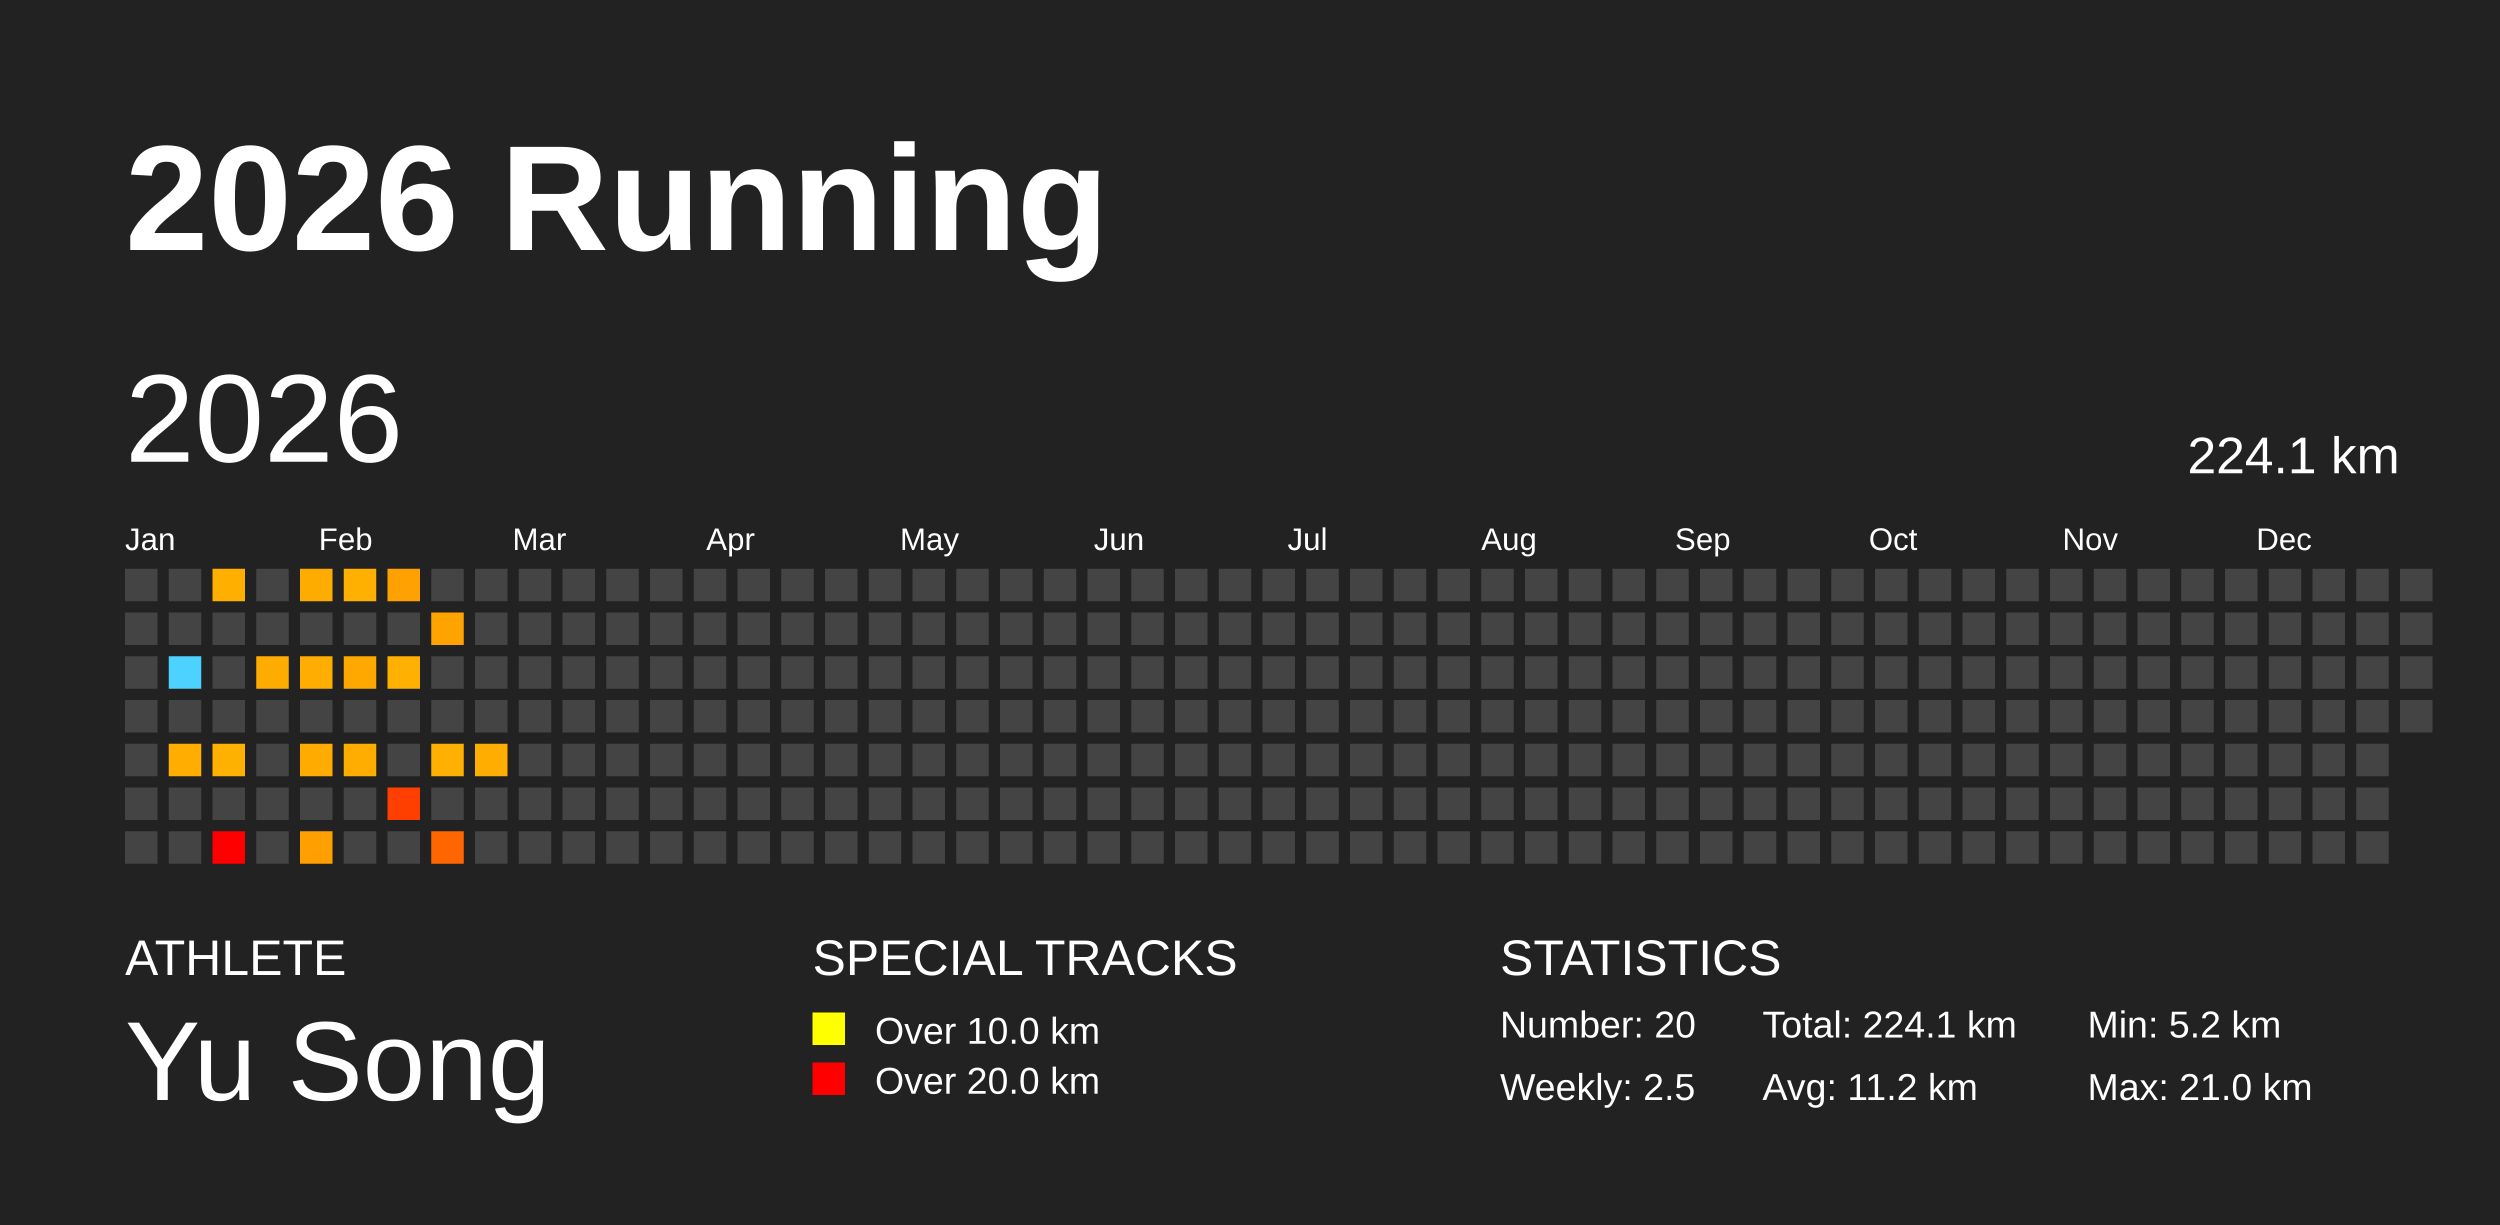
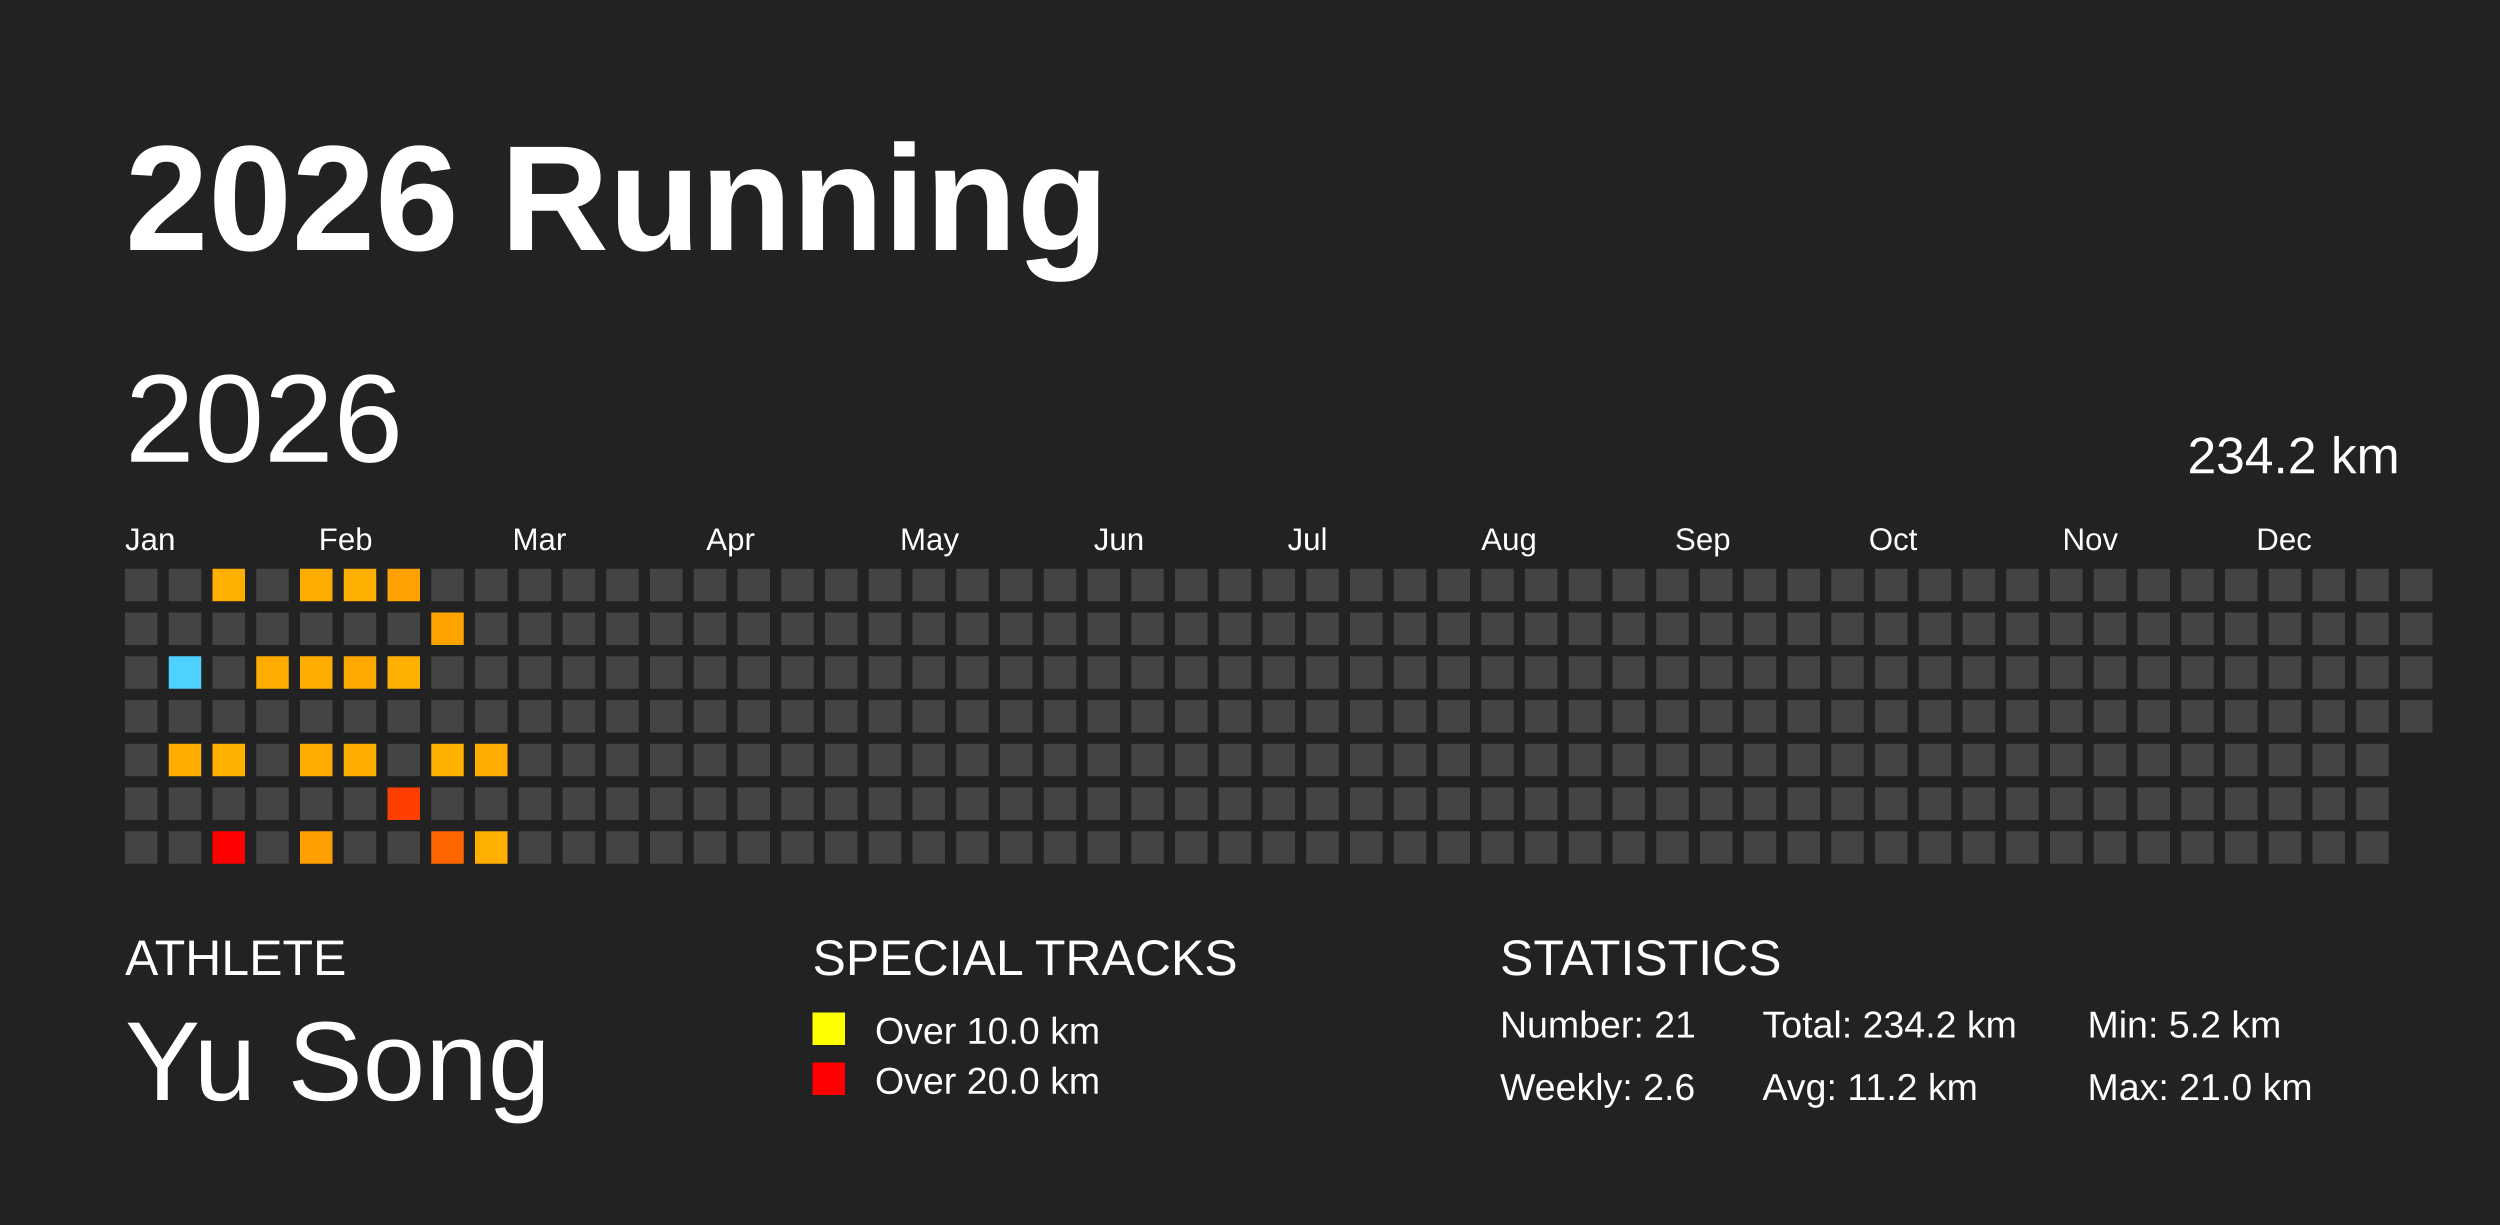
<svg xmlns="http://www.w3.org/2000/svg" baseProfile="full" height="98mm" version="1.1" viewBox="0,0,200,98" width="200mm">
  <defs />
  <rect fill="#222222" height="98" width="200" x="0" y="0" />
  <text fill="#FFFFFF" style="font-size:12px; font-family:Arial; font-weight:bold;" x="10" y="20">2026 Running</text>
  <text fill="#FFFFFF" style="font-size:4px; font-family:Arial" x="10" y="78">ATHLETE</text>
  <text fill="#FFFFFF" style="font-size:9px; font-family:Arial" x="10" y="88">Yu Song</text>
  <text fill="#FFFFFF" style="font-size:4px; font-family:Arial" x="65" y="78">SPECIAL TRACKS</text>
  <rect fill="yellow" height="2.6" width="2.6" x="65" y="81" />
  <text fill="#FFFFFF" style="font-size:3px; font-family:Arial" x="70" y="83.5">Over 10.0 km</text>
  <rect fill="red" height="2.6" width="2.6" x="65" y="85" />
  <text fill="#FFFFFF" style="font-size:3px; font-family:Arial" x="70" y="87.5">Over 20.0 km</text>
  <text fill="#FFFFFF" style="font-size:4px; font-family:Arial" x="120" y="78">STATISTICS</text>
-   <text fill="#FFFFFF" style="font-size:3px; font-family:Arial" x="120" y="83">Number: 20</text>
-   <text fill="#FFFFFF" style="font-size:3px; font-family:Arial" x="120" y="88">Weekly: 2.5</text>
-   <text fill="#FFFFFF" style="font-size:3px; font-family:Arial" x="141" y="83">Total: 224.1 km</text>
+   <text fill="#FFFFFF" style="font-size:3px; font-family:Arial" x="120" y="83">Number: 21</text>
+   <text fill="#FFFFFF" style="font-size:3px; font-family:Arial" x="120" y="88">Weekly: 2.6</text>
+   <text fill="#FFFFFF" style="font-size:3px; font-family:Arial" x="141" y="83">Total: 234.2 km</text>
  <text fill="#FFFFFF" style="font-size:3px; font-family:Arial" x="141" y="88">Avg: 11.2 km</text>
  <text fill="#FFFFFF" style="font-size:3px; font-family:Arial" x="167" y="83">Min: 5.2 km</text>
  <text fill="#FFFFFF" style="font-size:3px; font-family:Arial" x="167" y="88">Max: 21.0 km</text>
  <text dominant-baseline="hanging" fill="#FFFFFF" style="font-size:10.0px; font-family:Arial;" x="10" y="30">2026</text>
-   <text dominant-baseline="hanging" fill="#FFFFFF" style="font-size:4.125px; font-family:Arial;" x="175" y="35">224.1 km</text>
+   <text dominant-baseline="hanging" fill="#FFFFFF" style="font-size:4.125px; font-family:Arial;" x="175" y="35">234.2 km</text>
  <text fill="#FFFFFF" style="font-size:2.5px; font-family:Arial" x="10.0" y="44">Jan</text>
  <text fill="#FFFFFF" style="font-size:2.5px; font-family:Arial" x="25.5" y="44">Feb</text>
  <text fill="#FFFFFF" style="font-size:2.5px; font-family:Arial" x="41.0" y="44">Mar</text>
  <text fill="#FFFFFF" style="font-size:2.5px; font-family:Arial" x="56.5" y="44">Apr</text>
  <text fill="#FFFFFF" style="font-size:2.5px; font-family:Arial" x="72.0" y="44">May</text>
  <text fill="#FFFFFF" style="font-size:2.5px; font-family:Arial" x="87.5" y="44">Jun</text>
  <text fill="#FFFFFF" style="font-size:2.5px; font-family:Arial" x="103.0" y="44">Jul</text>
  <text fill="#FFFFFF" style="font-size:2.5px; font-family:Arial" x="118.5" y="44">Aug</text>
  <text fill="#FFFFFF" style="font-size:2.5px; font-family:Arial" x="134.0" y="44">Sep</text>
  <text fill="#FFFFFF" style="font-size:2.5px; font-family:Arial" x="149.5" y="44">Oct</text>
  <text fill="#FFFFFF" style="font-size:2.5px; font-family:Arial" x="165.0" y="44">Nov</text>
  <text fill="#FFFFFF" style="font-size:2.5px; font-family:Arial" x="180.5" y="44">Dec</text>
  <rect fill="#444444" height="2.6" width="2.6" x="10.0" y="45.5" />
  <rect fill="#444444" height="2.6" width="2.6" x="10.0" y="49.0" />
  <rect fill="#444444" height="2.6" width="2.6" x="10.0" y="52.5" />
  <rect fill="#444444" height="2.6" width="2.6" x="10.0" y="56.0" />
  <rect fill="#444444" height="2.6" width="2.6" x="10.0" y="59.5" />
  <rect fill="#444444" height="2.6" width="2.6" x="10.0" y="63.0" />
  <rect fill="#444444" height="2.6" width="2.6" x="10.0" y="66.5" />
  <rect fill="#444444" height="2.6" width="2.6" x="13.5" y="45.5" />
  <rect fill="#444444" height="2.6" width="2.6" x="13.5" y="49.0" />
  <rect fill="#4dd2ff" height="2.6" width="2.6" x="13.5" y="52.5" />
  <rect fill="#444444" height="2.6" width="2.6" x="13.5" y="56.0" />
  <rect fill="#ffae00" height="2.6" width="2.6" x="13.5" y="59.5" />
  <rect fill="#444444" height="2.6" width="2.6" x="13.5" y="63.0" />
  <rect fill="#444444" height="2.6" width="2.6" x="13.5" y="66.5" />
  <rect fill="#ffaf00" height="2.6" width="2.6" x="17.0" y="45.5" />
  <rect fill="#444444" height="2.6" width="2.6" x="17.0" y="49.0" />
  <rect fill="#444444" height="2.6" width="2.6" x="17.0" y="52.5" />
  <rect fill="#444444" height="2.6" width="2.6" x="17.0" y="56.0" />
  <rect fill="#ffb100" height="2.6" width="2.6" x="17.0" y="59.5" />
  <rect fill="#444444" height="2.6" width="2.6" x="17.0" y="63.0" />
  <rect fill="red" height="2.6" width="2.6" x="17.0" y="66.5" />
  <rect fill="#444444" height="2.6" width="2.6" x="20.5" y="45.5" />
  <rect fill="#444444" height="2.6" width="2.6" x="20.5" y="49.0" />
  <rect fill="#ffac00" height="2.6" width="2.6" x="20.5" y="52.5" />
  <rect fill="#444444" height="2.6" width="2.6" x="20.5" y="56.0" />
  <rect fill="#444444" height="2.6" width="2.6" x="20.5" y="59.5" />
  <rect fill="#444444" height="2.6" width="2.6" x="20.5" y="63.0" />
  <rect fill="#444444" height="2.6" width="2.6" x="20.5" y="66.5" />
  <rect fill="#ffac00" height="2.6" width="2.6" x="24.0" y="45.5" />
  <rect fill="#444444" height="2.6" width="2.6" x="24.0" y="49.0" />
  <rect fill="#ffad00" height="2.6" width="2.6" x="24.0" y="52.5" />
  <rect fill="#444444" height="2.6" width="2.6" x="24.0" y="56.0" />
  <rect fill="#ffab00" height="2.6" width="2.6" x="24.0" y="59.5" />
  <rect fill="#444444" height="2.6" width="2.6" x="24.0" y="63.0" />
  <rect fill="#ff9f00" height="2.6" width="2.6" x="24.0" y="66.5" />
  <rect fill="#ffb000" height="2.6" width="2.6" x="27.5" y="45.5" />
  <rect fill="#444444" height="2.6" width="2.6" x="27.5" y="49.0" />
  <rect fill="#ffa900" height="2.6" width="2.6" x="27.5" y="52.5" />
  <rect fill="#444444" height="2.6" width="2.6" x="27.5" y="56.0" />
  <rect fill="#ffae00" height="2.6" width="2.6" x="27.5" y="59.5" />
  <rect fill="#444444" height="2.6" width="2.6" x="27.5" y="63.0" />
  <rect fill="#444444" height="2.6" width="2.6" x="27.5" y="66.5" />
  <rect fill="#ffa100" height="2.6" width="2.6" x="31.0" y="45.5" />
  <rect fill="#444444" height="2.6" width="2.6" x="31.0" y="49.0" />
  <rect fill="#ffb000" height="2.6" width="2.6" x="31.0" y="52.5" />
  <rect fill="#444444" height="2.6" width="2.6" x="31.0" y="56.0" />
  <rect fill="#444444" height="2.6" width="2.6" x="31.0" y="59.5" />
  <rect fill="#ff3f00" height="2.6" width="2.6" x="31.0" y="63.0" />
  <rect fill="#444444" height="2.6" width="2.6" x="31.0" y="66.5" />
  <rect fill="#444444" height="2.6" width="2.6" x="34.5" y="45.5" />
  <rect fill="#ffa300" height="2.6" width="2.6" x="34.5" y="49.0" />
  <rect fill="#444444" height="2.6" width="2.6" x="34.5" y="52.5" />
  <rect fill="#444444" height="2.6" width="2.6" x="34.5" y="56.0" />
  <rect fill="#ffb000" height="2.6" width="2.6" x="34.5" y="59.5" />
  <rect fill="#444444" height="2.6" width="2.6" x="34.5" y="63.0" />
  <rect fill="#ff6600" height="2.6" width="2.6" x="34.5" y="66.5" />
  <rect fill="#444444" height="2.6" width="2.6" x="38.0" y="45.5" />
  <rect fill="#444444" height="2.6" width="2.6" x="38.0" y="49.0" />
  <rect fill="#444444" height="2.6" width="2.6" x="38.0" y="52.5" />
  <rect fill="#444444" height="2.6" width="2.6" x="38.0" y="56.0" />
  <rect fill="#ffad00" height="2.6" width="2.6" x="38.0" y="59.5" />
  <rect fill="#444444" height="2.6" width="2.6" x="38.0" y="63.0" />
-   <rect fill="#444444" height="2.6" width="2.6" x="38.0" y="66.5" />
+   <rect fill="#ffaf00" height="2.6" width="2.6" x="38.0" y="66.5" />
  <rect fill="#444444" height="2.6" width="2.6" x="41.5" y="45.5" />
  <rect fill="#444444" height="2.6" width="2.6" x="41.5" y="49.0" />
  <rect fill="#444444" height="2.6" width="2.6" x="41.5" y="52.5" />
  <rect fill="#444444" height="2.6" width="2.6" x="41.5" y="56.0" />
  <rect fill="#444444" height="2.6" width="2.6" x="41.5" y="59.5" />
  <rect fill="#444444" height="2.6" width="2.6" x="41.5" y="63.0" />
  <rect fill="#444444" height="2.6" width="2.6" x="41.5" y="66.5" />
  <rect fill="#444444" height="2.6" width="2.6" x="45.0" y="45.5" />
  <rect fill="#444444" height="2.6" width="2.6" x="45.0" y="49.0" />
  <rect fill="#444444" height="2.6" width="2.6" x="45.0" y="52.5" />
  <rect fill="#444444" height="2.6" width="2.6" x="45.0" y="56.0" />
  <rect fill="#444444" height="2.6" width="2.6" x="45.0" y="59.5" />
  <rect fill="#444444" height="2.6" width="2.6" x="45.0" y="63.0" />
  <rect fill="#444444" height="2.6" width="2.6" x="45.0" y="66.5" />
  <rect fill="#444444" height="2.6" width="2.6" x="48.5" y="45.5" />
  <rect fill="#444444" height="2.6" width="2.6" x="48.5" y="49.0" />
  <rect fill="#444444" height="2.6" width="2.6" x="48.5" y="52.5" />
  <rect fill="#444444" height="2.6" width="2.6" x="48.5" y="56.0" />
  <rect fill="#444444" height="2.6" width="2.6" x="48.5" y="59.5" />
  <rect fill="#444444" height="2.6" width="2.6" x="48.5" y="63.0" />
  <rect fill="#444444" height="2.6" width="2.6" x="48.5" y="66.5" />
  <rect fill="#444444" height="2.6" width="2.6" x="52.0" y="45.5" />
  <rect fill="#444444" height="2.6" width="2.6" x="52.0" y="49.0" />
  <rect fill="#444444" height="2.6" width="2.6" x="52.0" y="52.5" />
  <rect fill="#444444" height="2.6" width="2.6" x="52.0" y="56.0" />
  <rect fill="#444444" height="2.6" width="2.6" x="52.0" y="59.5" />
  <rect fill="#444444" height="2.6" width="2.6" x="52.0" y="63.0" />
  <rect fill="#444444" height="2.6" width="2.6" x="52.0" y="66.5" />
  <rect fill="#444444" height="2.6" width="2.6" x="55.5" y="45.5" />
  <rect fill="#444444" height="2.6" width="2.6" x="55.5" y="49.0" />
  <rect fill="#444444" height="2.6" width="2.6" x="55.5" y="52.5" />
  <rect fill="#444444" height="2.6" width="2.6" x="55.5" y="56.0" />
  <rect fill="#444444" height="2.6" width="2.6" x="55.5" y="59.5" />
  <rect fill="#444444" height="2.6" width="2.6" x="55.5" y="63.0" />
  <rect fill="#444444" height="2.6" width="2.6" x="55.5" y="66.5" />
  <rect fill="#444444" height="2.6" width="2.6" x="59.0" y="45.5" />
  <rect fill="#444444" height="2.6" width="2.6" x="59.0" y="49.0" />
  <rect fill="#444444" height="2.6" width="2.6" x="59.0" y="52.5" />
  <rect fill="#444444" height="2.6" width="2.6" x="59.0" y="56.0" />
  <rect fill="#444444" height="2.6" width="2.6" x="59.0" y="59.5" />
  <rect fill="#444444" height="2.6" width="2.6" x="59.0" y="63.0" />
  <rect fill="#444444" height="2.6" width="2.6" x="59.0" y="66.5" />
  <rect fill="#444444" height="2.6" width="2.6" x="62.5" y="45.5" />
  <rect fill="#444444" height="2.6" width="2.6" x="62.5" y="49.0" />
  <rect fill="#444444" height="2.6" width="2.6" x="62.5" y="52.5" />
  <rect fill="#444444" height="2.6" width="2.6" x="62.5" y="56.0" />
  <rect fill="#444444" height="2.6" width="2.6" x="62.5" y="59.5" />
  <rect fill="#444444" height="2.6" width="2.6" x="62.5" y="63.0" />
  <rect fill="#444444" height="2.6" width="2.6" x="62.5" y="66.5" />
  <rect fill="#444444" height="2.6" width="2.6" x="66.0" y="45.5" />
  <rect fill="#444444" height="2.6" width="2.6" x="66.0" y="49.0" />
  <rect fill="#444444" height="2.6" width="2.6" x="66.0" y="52.5" />
  <rect fill="#444444" height="2.6" width="2.6" x="66.0" y="56.0" />
  <rect fill="#444444" height="2.6" width="2.6" x="66.0" y="59.5" />
  <rect fill="#444444" height="2.6" width="2.6" x="66.0" y="63.0" />
  <rect fill="#444444" height="2.6" width="2.6" x="66.0" y="66.5" />
  <rect fill="#444444" height="2.6" width="2.6" x="69.5" y="45.5" />
  <rect fill="#444444" height="2.6" width="2.6" x="69.5" y="49.0" />
  <rect fill="#444444" height="2.6" width="2.6" x="69.5" y="52.5" />
  <rect fill="#444444" height="2.6" width="2.6" x="69.5" y="56.0" />
  <rect fill="#444444" height="2.6" width="2.6" x="69.5" y="59.5" />
  <rect fill="#444444" height="2.6" width="2.6" x="69.5" y="63.0" />
  <rect fill="#444444" height="2.6" width="2.6" x="69.5" y="66.5" />
  <rect fill="#444444" height="2.6" width="2.6" x="73.0" y="45.5" />
  <rect fill="#444444" height="2.6" width="2.6" x="73.0" y="49.0" />
  <rect fill="#444444" height="2.6" width="2.6" x="73.0" y="52.5" />
  <rect fill="#444444" height="2.6" width="2.6" x="73.0" y="56.0" />
  <rect fill="#444444" height="2.6" width="2.6" x="73.0" y="59.5" />
  <rect fill="#444444" height="2.6" width="2.6" x="73.0" y="63.0" />
  <rect fill="#444444" height="2.6" width="2.6" x="73.0" y="66.5" />
  <rect fill="#444444" height="2.6" width="2.6" x="76.5" y="45.5" />
  <rect fill="#444444" height="2.6" width="2.6" x="76.5" y="49.0" />
  <rect fill="#444444" height="2.6" width="2.6" x="76.5" y="52.5" />
  <rect fill="#444444" height="2.6" width="2.6" x="76.5" y="56.0" />
  <rect fill="#444444" height="2.6" width="2.6" x="76.5" y="59.5" />
  <rect fill="#444444" height="2.6" width="2.6" x="76.5" y="63.0" />
  <rect fill="#444444" height="2.6" width="2.6" x="76.5" y="66.5" />
  <rect fill="#444444" height="2.6" width="2.6" x="80.0" y="45.5" />
  <rect fill="#444444" height="2.6" width="2.6" x="80.0" y="49.0" />
  <rect fill="#444444" height="2.6" width="2.6" x="80.0" y="52.5" />
  <rect fill="#444444" height="2.6" width="2.6" x="80.0" y="56.0" />
  <rect fill="#444444" height="2.6" width="2.6" x="80.0" y="59.5" />
  <rect fill="#444444" height="2.6" width="2.6" x="80.0" y="63.0" />
  <rect fill="#444444" height="2.6" width="2.6" x="80.0" y="66.5" />
  <rect fill="#444444" height="2.6" width="2.6" x="83.5" y="45.5" />
  <rect fill="#444444" height="2.6" width="2.6" x="83.5" y="49.0" />
  <rect fill="#444444" height="2.6" width="2.6" x="83.5" y="52.5" />
  <rect fill="#444444" height="2.6" width="2.6" x="83.5" y="56.0" />
  <rect fill="#444444" height="2.6" width="2.6" x="83.5" y="59.5" />
  <rect fill="#444444" height="2.6" width="2.6" x="83.5" y="63.0" />
  <rect fill="#444444" height="2.6" width="2.6" x="83.5" y="66.5" />
  <rect fill="#444444" height="2.6" width="2.6" x="87.0" y="45.5" />
  <rect fill="#444444" height="2.6" width="2.6" x="87.0" y="49.0" />
  <rect fill="#444444" height="2.6" width="2.6" x="87.0" y="52.5" />
  <rect fill="#444444" height="2.6" width="2.6" x="87.0" y="56.0" />
  <rect fill="#444444" height="2.6" width="2.6" x="87.0" y="59.5" />
  <rect fill="#444444" height="2.6" width="2.6" x="87.0" y="63.0" />
  <rect fill="#444444" height="2.6" width="2.6" x="87.0" y="66.5" />
  <rect fill="#444444" height="2.6" width="2.6" x="90.5" y="45.5" />
  <rect fill="#444444" height="2.6" width="2.6" x="90.5" y="49.0" />
  <rect fill="#444444" height="2.6" width="2.6" x="90.5" y="52.5" />
  <rect fill="#444444" height="2.6" width="2.6" x="90.5" y="56.0" />
  <rect fill="#444444" height="2.6" width="2.6" x="90.5" y="59.5" />
  <rect fill="#444444" height="2.6" width="2.6" x="90.5" y="63.0" />
  <rect fill="#444444" height="2.6" width="2.6" x="90.5" y="66.5" />
  <rect fill="#444444" height="2.6" width="2.6" x="94.0" y="45.5" />
  <rect fill="#444444" height="2.6" width="2.6" x="94.0" y="49.0" />
  <rect fill="#444444" height="2.6" width="2.6" x="94.0" y="52.5" />
  <rect fill="#444444" height="2.6" width="2.6" x="94.0" y="56.0" />
  <rect fill="#444444" height="2.6" width="2.6" x="94.0" y="59.5" />
  <rect fill="#444444" height="2.6" width="2.6" x="94.0" y="63.0" />
  <rect fill="#444444" height="2.6" width="2.6" x="94.0" y="66.5" />
  <rect fill="#444444" height="2.6" width="2.6" x="97.5" y="45.5" />
  <rect fill="#444444" height="2.6" width="2.6" x="97.5" y="49.0" />
  <rect fill="#444444" height="2.6" width="2.6" x="97.5" y="52.5" />
  <rect fill="#444444" height="2.6" width="2.6" x="97.5" y="56.0" />
  <rect fill="#444444" height="2.6" width="2.6" x="97.5" y="59.5" />
  <rect fill="#444444" height="2.6" width="2.6" x="97.5" y="63.0" />
  <rect fill="#444444" height="2.6" width="2.6" x="97.5" y="66.5" />
  <rect fill="#444444" height="2.6" width="2.6" x="101.0" y="45.5" />
  <rect fill="#444444" height="2.6" width="2.6" x="101.0" y="49.0" />
  <rect fill="#444444" height="2.6" width="2.6" x="101.0" y="52.5" />
  <rect fill="#444444" height="2.6" width="2.6" x="101.0" y="56.0" />
  <rect fill="#444444" height="2.6" width="2.6" x="101.0" y="59.5" />
  <rect fill="#444444" height="2.6" width="2.6" x="101.0" y="63.0" />
  <rect fill="#444444" height="2.6" width="2.6" x="101.0" y="66.5" />
  <rect fill="#444444" height="2.6" width="2.6" x="104.5" y="45.5" />
  <rect fill="#444444" height="2.6" width="2.6" x="104.5" y="49.0" />
  <rect fill="#444444" height="2.6" width="2.6" x="104.5" y="52.5" />
  <rect fill="#444444" height="2.6" width="2.6" x="104.5" y="56.0" />
  <rect fill="#444444" height="2.6" width="2.6" x="104.5" y="59.5" />
  <rect fill="#444444" height="2.6" width="2.6" x="104.5" y="63.0" />
  <rect fill="#444444" height="2.6" width="2.6" x="104.5" y="66.5" />
  <rect fill="#444444" height="2.6" width="2.6" x="108.0" y="45.5" />
  <rect fill="#444444" height="2.6" width="2.6" x="108.0" y="49.0" />
  <rect fill="#444444" height="2.6" width="2.6" x="108.0" y="52.5" />
  <rect fill="#444444" height="2.6" width="2.6" x="108.0" y="56.0" />
  <rect fill="#444444" height="2.6" width="2.6" x="108.0" y="59.5" />
  <rect fill="#444444" height="2.6" width="2.6" x="108.0" y="63.0" />
  <rect fill="#444444" height="2.6" width="2.6" x="108.0" y="66.5" />
  <rect fill="#444444" height="2.6" width="2.6" x="111.5" y="45.5" />
  <rect fill="#444444" height="2.6" width="2.6" x="111.5" y="49.0" />
  <rect fill="#444444" height="2.6" width="2.6" x="111.5" y="52.5" />
  <rect fill="#444444" height="2.6" width="2.6" x="111.5" y="56.0" />
  <rect fill="#444444" height="2.6" width="2.6" x="111.5" y="59.5" />
  <rect fill="#444444" height="2.6" width="2.6" x="111.5" y="63.0" />
  <rect fill="#444444" height="2.6" width="2.6" x="111.5" y="66.5" />
  <rect fill="#444444" height="2.6" width="2.6" x="115.0" y="45.5" />
  <rect fill="#444444" height="2.6" width="2.6" x="115.0" y="49.0" />
  <rect fill="#444444" height="2.6" width="2.6" x="115.0" y="52.5" />
  <rect fill="#444444" height="2.6" width="2.6" x="115.0" y="56.0" />
  <rect fill="#444444" height="2.6" width="2.6" x="115.0" y="59.5" />
  <rect fill="#444444" height="2.6" width="2.6" x="115.0" y="63.0" />
  <rect fill="#444444" height="2.6" width="2.6" x="115.0" y="66.5" />
  <rect fill="#444444" height="2.6" width="2.6" x="118.5" y="45.5" />
  <rect fill="#444444" height="2.6" width="2.6" x="118.5" y="49.0" />
  <rect fill="#444444" height="2.6" width="2.6" x="118.5" y="52.5" />
  <rect fill="#444444" height="2.6" width="2.6" x="118.5" y="56.0" />
  <rect fill="#444444" height="2.6" width="2.6" x="118.5" y="59.5" />
  <rect fill="#444444" height="2.6" width="2.6" x="118.5" y="63.0" />
  <rect fill="#444444" height="2.6" width="2.6" x="118.5" y="66.5" />
  <rect fill="#444444" height="2.6" width="2.6" x="122.0" y="45.5" />
  <rect fill="#444444" height="2.6" width="2.6" x="122.0" y="49.0" />
  <rect fill="#444444" height="2.6" width="2.6" x="122.0" y="52.5" />
  <rect fill="#444444" height="2.6" width="2.6" x="122.0" y="56.0" />
  <rect fill="#444444" height="2.6" width="2.6" x="122.0" y="59.5" />
  <rect fill="#444444" height="2.6" width="2.6" x="122.0" y="63.0" />
  <rect fill="#444444" height="2.6" width="2.6" x="122.0" y="66.5" />
  <rect fill="#444444" height="2.6" width="2.6" x="125.5" y="45.5" />
  <rect fill="#444444" height="2.6" width="2.6" x="125.5" y="49.0" />
  <rect fill="#444444" height="2.6" width="2.6" x="125.5" y="52.5" />
  <rect fill="#444444" height="2.6" width="2.6" x="125.5" y="56.0" />
  <rect fill="#444444" height="2.6" width="2.6" x="125.5" y="59.5" />
  <rect fill="#444444" height="2.6" width="2.6" x="125.5" y="63.0" />
  <rect fill="#444444" height="2.6" width="2.6" x="125.5" y="66.5" />
  <rect fill="#444444" height="2.6" width="2.6" x="129.0" y="45.5" />
  <rect fill="#444444" height="2.6" width="2.6" x="129.0" y="49.0" />
  <rect fill="#444444" height="2.6" width="2.6" x="129.0" y="52.5" />
  <rect fill="#444444" height="2.6" width="2.6" x="129.0" y="56.0" />
  <rect fill="#444444" height="2.6" width="2.6" x="129.0" y="59.5" />
  <rect fill="#444444" height="2.6" width="2.6" x="129.0" y="63.0" />
  <rect fill="#444444" height="2.6" width="2.6" x="129.0" y="66.5" />
  <rect fill="#444444" height="2.6" width="2.6" x="132.5" y="45.5" />
  <rect fill="#444444" height="2.6" width="2.6" x="132.5" y="49.0" />
  <rect fill="#444444" height="2.6" width="2.6" x="132.5" y="52.5" />
  <rect fill="#444444" height="2.6" width="2.6" x="132.5" y="56.0" />
  <rect fill="#444444" height="2.6" width="2.6" x="132.5" y="59.5" />
  <rect fill="#444444" height="2.6" width="2.6" x="132.5" y="63.0" />
  <rect fill="#444444" height="2.6" width="2.6" x="132.5" y="66.5" />
  <rect fill="#444444" height="2.6" width="2.6" x="136.0" y="45.5" />
  <rect fill="#444444" height="2.6" width="2.6" x="136.0" y="49.0" />
  <rect fill="#444444" height="2.6" width="2.6" x="136.0" y="52.5" />
  <rect fill="#444444" height="2.6" width="2.6" x="136.0" y="56.0" />
  <rect fill="#444444" height="2.6" width="2.6" x="136.0" y="59.5" />
  <rect fill="#444444" height="2.6" width="2.6" x="136.0" y="63.0" />
  <rect fill="#444444" height="2.6" width="2.6" x="136.0" y="66.5" />
  <rect fill="#444444" height="2.6" width="2.6" x="139.5" y="45.5" />
  <rect fill="#444444" height="2.6" width="2.6" x="139.5" y="49.0" />
  <rect fill="#444444" height="2.6" width="2.6" x="139.5" y="52.5" />
  <rect fill="#444444" height="2.6" width="2.6" x="139.5" y="56.0" />
  <rect fill="#444444" height="2.6" width="2.6" x="139.5" y="59.5" />
  <rect fill="#444444" height="2.6" width="2.6" x="139.5" y="63.0" />
  <rect fill="#444444" height="2.6" width="2.6" x="139.5" y="66.5" />
  <rect fill="#444444" height="2.6" width="2.6" x="143.0" y="45.5" />
  <rect fill="#444444" height="2.6" width="2.6" x="143.0" y="49.0" />
  <rect fill="#444444" height="2.6" width="2.6" x="143.0" y="52.5" />
  <rect fill="#444444" height="2.6" width="2.6" x="143.0" y="56.0" />
  <rect fill="#444444" height="2.6" width="2.6" x="143.0" y="59.5" />
  <rect fill="#444444" height="2.6" width="2.6" x="143.0" y="63.0" />
  <rect fill="#444444" height="2.6" width="2.6" x="143.0" y="66.5" />
  <rect fill="#444444" height="2.6" width="2.6" x="146.5" y="45.5" />
  <rect fill="#444444" height="2.6" width="2.6" x="146.5" y="49.0" />
  <rect fill="#444444" height="2.6" width="2.6" x="146.5" y="52.5" />
  <rect fill="#444444" height="2.6" width="2.6" x="146.5" y="56.0" />
  <rect fill="#444444" height="2.6" width="2.6" x="146.5" y="59.5" />
  <rect fill="#444444" height="2.6" width="2.6" x="146.5" y="63.0" />
  <rect fill="#444444" height="2.6" width="2.6" x="146.5" y="66.5" />
  <rect fill="#444444" height="2.6" width="2.6" x="150.0" y="45.5" />
  <rect fill="#444444" height="2.6" width="2.6" x="150.0" y="49.0" />
  <rect fill="#444444" height="2.6" width="2.6" x="150.0" y="52.5" />
  <rect fill="#444444" height="2.6" width="2.6" x="150.0" y="56.0" />
  <rect fill="#444444" height="2.6" width="2.6" x="150.0" y="59.5" />
  <rect fill="#444444" height="2.6" width="2.6" x="150.0" y="63.0" />
  <rect fill="#444444" height="2.6" width="2.6" x="150.0" y="66.5" />
  <rect fill="#444444" height="2.6" width="2.6" x="153.5" y="45.5" />
  <rect fill="#444444" height="2.6" width="2.6" x="153.5" y="49.0" />
  <rect fill="#444444" height="2.6" width="2.6" x="153.5" y="52.5" />
  <rect fill="#444444" height="2.6" width="2.6" x="153.5" y="56.0" />
  <rect fill="#444444" height="2.6" width="2.6" x="153.5" y="59.5" />
  <rect fill="#444444" height="2.6" width="2.6" x="153.5" y="63.0" />
  <rect fill="#444444" height="2.6" width="2.6" x="153.5" y="66.5" />
  <rect fill="#444444" height="2.6" width="2.6" x="157.0" y="45.5" />
  <rect fill="#444444" height="2.6" width="2.6" x="157.0" y="49.0" />
  <rect fill="#444444" height="2.6" width="2.6" x="157.0" y="52.5" />
  <rect fill="#444444" height="2.6" width="2.6" x="157.0" y="56.0" />
  <rect fill="#444444" height="2.6" width="2.6" x="157.0" y="59.5" />
  <rect fill="#444444" height="2.6" width="2.6" x="157.0" y="63.0" />
  <rect fill="#444444" height="2.6" width="2.6" x="157.0" y="66.5" />
  <rect fill="#444444" height="2.6" width="2.6" x="160.5" y="45.5" />
  <rect fill="#444444" height="2.6" width="2.6" x="160.5" y="49.0" />
  <rect fill="#444444" height="2.6" width="2.6" x="160.5" y="52.5" />
  <rect fill="#444444" height="2.6" width="2.6" x="160.5" y="56.0" />
  <rect fill="#444444" height="2.6" width="2.6" x="160.5" y="59.5" />
  <rect fill="#444444" height="2.6" width="2.6" x="160.5" y="63.0" />
  <rect fill="#444444" height="2.6" width="2.6" x="160.5" y="66.5" />
  <rect fill="#444444" height="2.6" width="2.6" x="164.0" y="45.5" />
  <rect fill="#444444" height="2.6" width="2.6" x="164.0" y="49.0" />
  <rect fill="#444444" height="2.6" width="2.6" x="164.0" y="52.5" />
  <rect fill="#444444" height="2.6" width="2.6" x="164.0" y="56.0" />
  <rect fill="#444444" height="2.6" width="2.6" x="164.0" y="59.5" />
  <rect fill="#444444" height="2.6" width="2.6" x="164.0" y="63.0" />
  <rect fill="#444444" height="2.6" width="2.6" x="164.0" y="66.5" />
  <rect fill="#444444" height="2.6" width="2.6" x="167.5" y="45.5" />
  <rect fill="#444444" height="2.6" width="2.6" x="167.5" y="49.0" />
  <rect fill="#444444" height="2.6" width="2.6" x="167.5" y="52.5" />
  <rect fill="#444444" height="2.6" width="2.6" x="167.5" y="56.0" />
  <rect fill="#444444" height="2.6" width="2.6" x="167.5" y="59.5" />
  <rect fill="#444444" height="2.6" width="2.6" x="167.5" y="63.0" />
  <rect fill="#444444" height="2.6" width="2.6" x="167.5" y="66.5" />
  <rect fill="#444444" height="2.6" width="2.6" x="171.0" y="45.5" />
  <rect fill="#444444" height="2.6" width="2.6" x="171.0" y="49.0" />
  <rect fill="#444444" height="2.6" width="2.6" x="171.0" y="52.5" />
  <rect fill="#444444" height="2.6" width="2.6" x="171.0" y="56.0" />
  <rect fill="#444444" height="2.6" width="2.6" x="171.0" y="59.5" />
  <rect fill="#444444" height="2.6" width="2.6" x="171.0" y="63.0" />
  <rect fill="#444444" height="2.6" width="2.6" x="171.0" y="66.5" />
  <rect fill="#444444" height="2.6" width="2.6" x="174.5" y="45.5" />
  <rect fill="#444444" height="2.6" width="2.6" x="174.5" y="49.0" />
  <rect fill="#444444" height="2.6" width="2.6" x="174.5" y="52.5" />
  <rect fill="#444444" height="2.6" width="2.6" x="174.5" y="56.0" />
  <rect fill="#444444" height="2.6" width="2.6" x="174.5" y="59.5" />
  <rect fill="#444444" height="2.6" width="2.6" x="174.5" y="63.0" />
  <rect fill="#444444" height="2.6" width="2.6" x="174.5" y="66.5" />
  <rect fill="#444444" height="2.6" width="2.6" x="178.0" y="45.5" />
  <rect fill="#444444" height="2.6" width="2.6" x="178.0" y="49.0" />
  <rect fill="#444444" height="2.6" width="2.6" x="178.0" y="52.5" />
  <rect fill="#444444" height="2.6" width="2.6" x="178.0" y="56.0" />
  <rect fill="#444444" height="2.6" width="2.6" x="178.0" y="59.5" />
  <rect fill="#444444" height="2.6" width="2.6" x="178.0" y="63.0" />
  <rect fill="#444444" height="2.6" width="2.6" x="178.0" y="66.5" />
  <rect fill="#444444" height="2.6" width="2.6" x="181.5" y="45.5" />
  <rect fill="#444444" height="2.6" width="2.6" x="181.5" y="49.0" />
  <rect fill="#444444" height="2.6" width="2.6" x="181.5" y="52.5" />
  <rect fill="#444444" height="2.6" width="2.6" x="181.5" y="56.0" />
  <rect fill="#444444" height="2.6" width="2.6" x="181.5" y="59.5" />
  <rect fill="#444444" height="2.6" width="2.6" x="181.5" y="63.0" />
  <rect fill="#444444" height="2.6" width="2.6" x="181.5" y="66.5" />
  <rect fill="#444444" height="2.6" width="2.6" x="185.0" y="45.5" />
  <rect fill="#444444" height="2.6" width="2.6" x="185.0" y="49.0" />
  <rect fill="#444444" height="2.6" width="2.6" x="185.0" y="52.5" />
  <rect fill="#444444" height="2.6" width="2.6" x="185.0" y="56.0" />
  <rect fill="#444444" height="2.6" width="2.6" x="185.0" y="59.5" />
  <rect fill="#444444" height="2.6" width="2.6" x="185.0" y="63.0" />
  <rect fill="#444444" height="2.6" width="2.6" x="185.0" y="66.5" />
  <rect fill="#444444" height="2.6" width="2.6" x="188.5" y="45.5" />
  <rect fill="#444444" height="2.6" width="2.6" x="188.5" y="49.0" />
  <rect fill="#444444" height="2.6" width="2.6" x="188.5" y="52.5" />
  <rect fill="#444444" height="2.6" width="2.6" x="188.5" y="56.0" />
  <rect fill="#444444" height="2.6" width="2.6" x="188.5" y="59.5" />
  <rect fill="#444444" height="2.6" width="2.6" x="188.5" y="63.0" />
  <rect fill="#444444" height="2.6" width="2.6" x="188.5" y="66.5" />
  <rect fill="#444444" height="2.6" width="2.6" x="192.0" y="45.5" />
  <rect fill="#444444" height="2.6" width="2.6" x="192.0" y="49.0" />
  <rect fill="#444444" height="2.6" width="2.6" x="192.0" y="52.5" />
  <rect fill="#444444" height="2.6" width="2.6" x="192.0" y="56.0" />
</svg>
